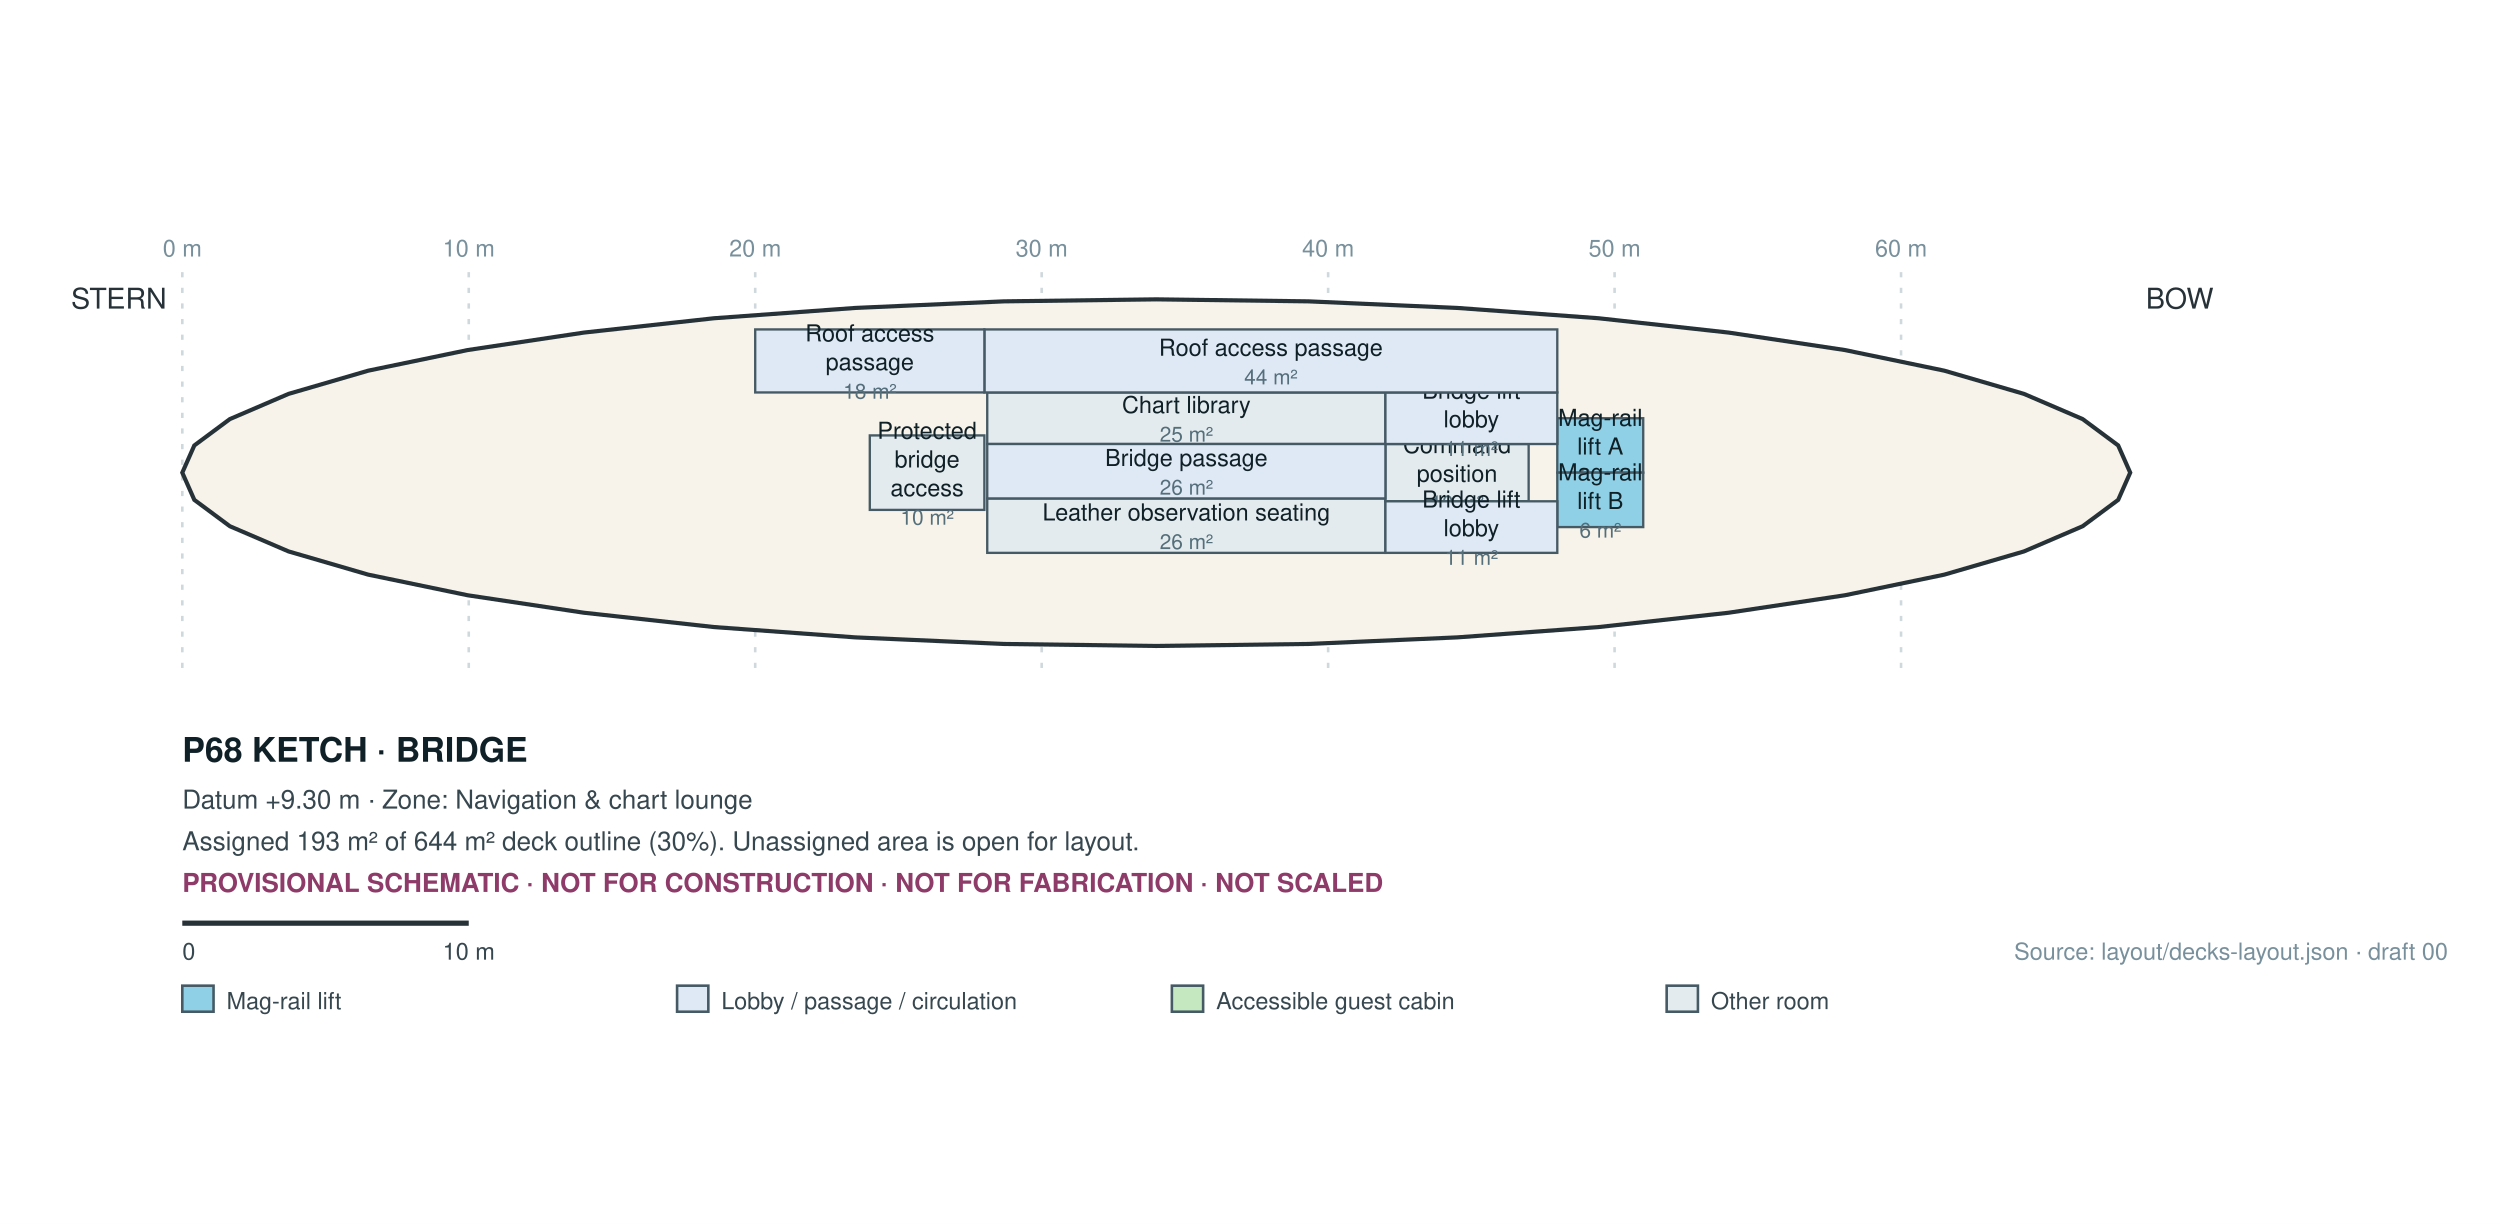
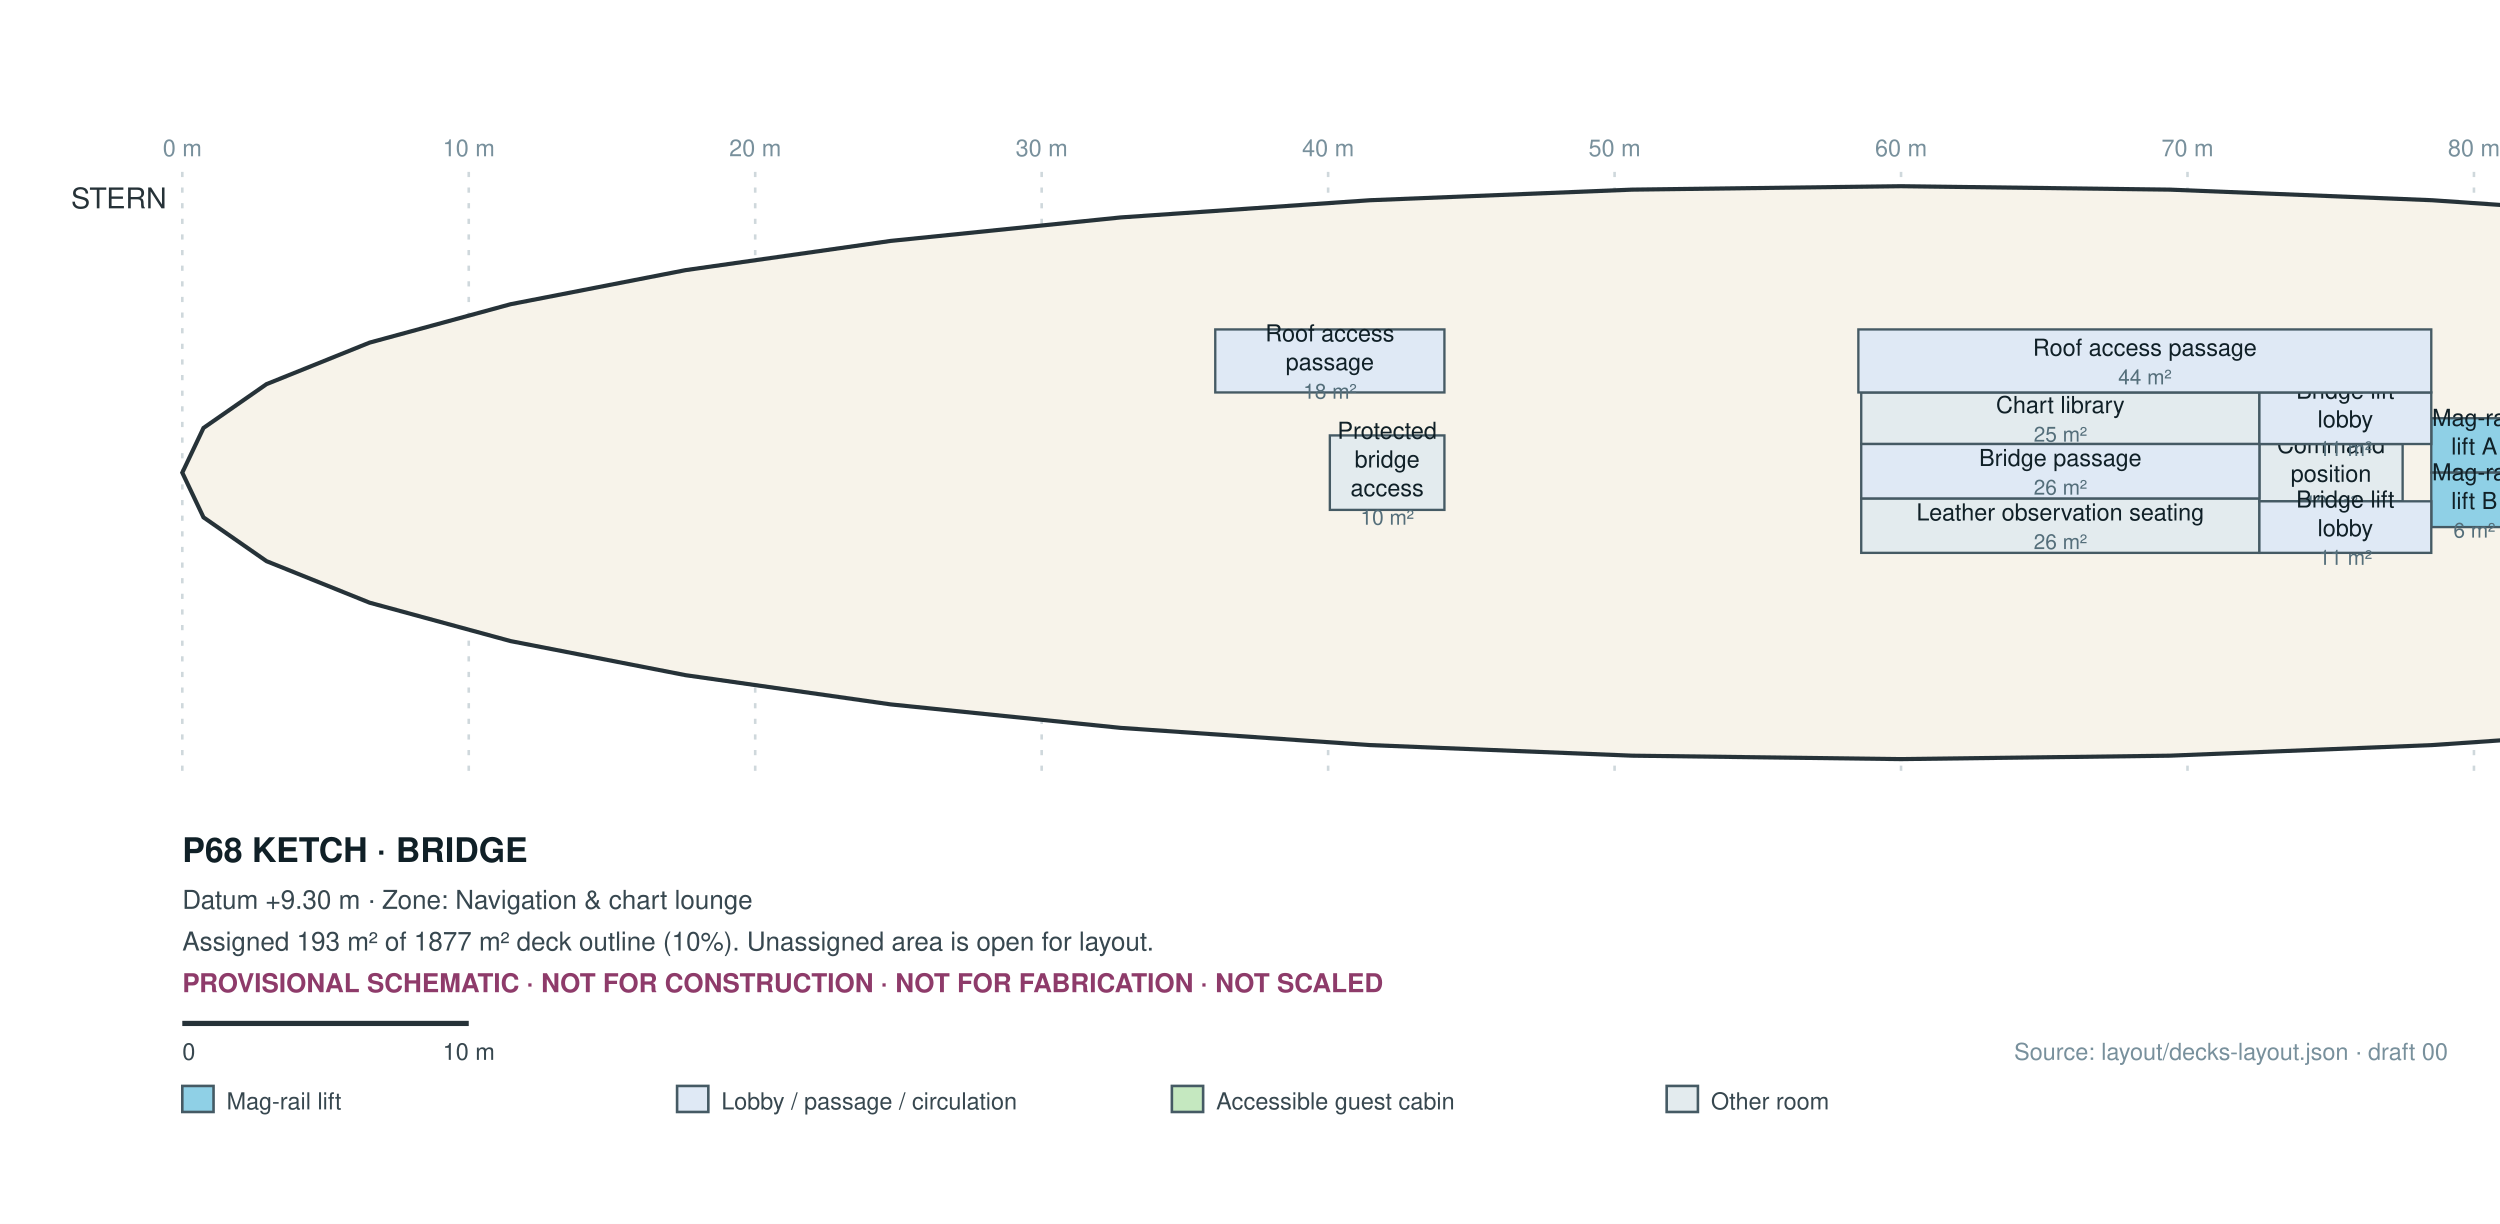
<svg xmlns="http://www.w3.org/2000/svg" width="960" height="470" viewBox="0 0 960 470" font-family="Helvetica, Arial, sans-serif">
  <rect width="960" height="470" fill="#ffffff" />
  <g transform="translate(0 0)">
-     <line x1="70" y1="104.5" x2="70" y2="258.5" stroke="#cfd8dc" stroke-dasharray="2 4" />
-     <text x="70" y="98.5" font-size="9" fill="#78909c" text-anchor="middle">0 m</text>
-     <line x1="180" y1="104.5" x2="180" y2="258.5" stroke="#cfd8dc" stroke-dasharray="2 4" />
-     <text x="180" y="98.5" font-size="9" fill="#78909c" text-anchor="middle">10 m</text>
-     <line x1="290" y1="104.5" x2="290" y2="258.5" stroke="#cfd8dc" stroke-dasharray="2 4" />
-     <text x="290" y="98.5" font-size="9" fill="#78909c" text-anchor="middle">20 m</text>
-     <line x1="400" y1="104.5" x2="400" y2="258.5" stroke="#cfd8dc" stroke-dasharray="2 4" />
-     <text x="400" y="98.5" font-size="9" fill="#78909c" text-anchor="middle">30 m</text>
-     <line x1="510" y1="104.5" x2="510" y2="258.5" stroke="#cfd8dc" stroke-dasharray="2 4" />
-     <text x="510" y="98.5" font-size="9" fill="#78909c" text-anchor="middle">40 m</text>
-     <line x1="620" y1="104.5" x2="620" y2="258.5" stroke="#cfd8dc" stroke-dasharray="2 4" />
-     <text x="620" y="98.5" font-size="9" fill="#78909c" text-anchor="middle">50 m</text>
-     <line x1="730" y1="104.5" x2="730" y2="258.5" stroke="#cfd8dc" stroke-dasharray="2 4" />
-     <text x="730" y="98.5" font-size="9" fill="#78909c" text-anchor="middle">60 m</text>
-     <line x1="70" y1="181.5" x2="818" y2="181.5" stroke="#90a4ae" stroke-dasharray="8 4 2 4" />
-     <polygon points="818,181.5 813.38,191.95 799.74,202.07 777.19,211.75 746.61,220.66 708.44,228.58 663.78,235.29 613.84,240.79 559.61,244.75 502.52,247.28 444,248.05 385.48,247.28 328.39,244.75 274.16,240.79 224.22,235.29 179.56,228.58 141.39,220.66 110.81,211.75 88.26,202.07 74.62,191.95 70,181.5 74.62,171.05 88.26,160.93 110.81,151.25 141.39,142.34 179.56,134.42 224.22,127.71 274.16,122.21 328.39,118.25 385.48,115.72 444,114.95 502.52,115.72 559.61,118.25 613.84,122.21 663.78,127.71 708.44,134.42 746.61,142.34 777.19,151.25 799.74,160.93 813.38,171.05" fill="#f7f3ea" stroke="#263238" stroke-width="1.6" />
-     <rect x="334" y="167.2" width="44" height="28.6" fill="#e3ebee" stroke="#455a64" stroke-width="0.9" />
-     <text x="356" y="168.5" font-size="9" fill="#102027" text-anchor="middle">Protected</text>
-     <text x="356" y="179.5" font-size="9" fill="#102027" text-anchor="middle">bridge</text>
-     <text x="356" y="190.5" font-size="9" fill="#102027" text-anchor="middle">access</text>
-     <text x="356" y="201.5" font-size="8" fill="#546e7a" text-anchor="middle">10 m²</text>
-     <rect x="379.1" y="150.7" width="152.9" height="19.8" fill="#e3ebee" stroke="#455a64" stroke-width="0.9" />
-     <text x="455.55" y="158.6" font-size="9" fill="#102027" text-anchor="middle">Chart library</text>
-     <text x="455.55" y="169.6" font-size="8" fill="#546e7a" text-anchor="middle">25 m²</text>
-     <rect x="379.1" y="191.4" width="152.9" height="20.9" fill="#e3ebee" stroke="#455a64" stroke-width="0.9" />
-     <text x="455.55" y="199.85" font-size="9" fill="#102027" text-anchor="middle">Leather observation seating</text>
-     <text x="455.55" y="210.85" font-size="8" fill="#546e7a" text-anchor="middle">26 m²</text>
-     <rect x="532" y="170.5" width="55" height="22" fill="#e3ebee" stroke="#455a64" stroke-width="0.9" />
-     <text x="559.5" y="174" font-size="9" fill="#102027" text-anchor="middle">Command</text>
-     <text x="559.5" y="185" font-size="9" fill="#102027" text-anchor="middle">position</text>
-     <text x="559.5" y="196" font-size="8" fill="#546e7a" text-anchor="middle">10 m²</text>
-     <rect x="379.1" y="170.5" width="152.9" height="20.9" fill="#dfe9f5" stroke="#455a64" stroke-width="0.9" />
-     <text x="455.55" y="178.95" font-size="9" fill="#102027" text-anchor="middle">Bridge passage</text>
-     <text x="455.55" y="189.95" font-size="8" fill="#546e7a" text-anchor="middle">26 m²</text>
-     <rect x="598" y="160.6" width="33" height="20.9" fill="#8fd0e6" stroke="#455a64" stroke-width="0.9" />
-     <text x="614.5" y="163.55" font-size="9" fill="#102027" text-anchor="middle">Mag-rail</text>
-     <text x="614.5" y="174.55" font-size="9" fill="#102027" text-anchor="middle">lift A</text>
-     <text x="614.5" y="185.55" font-size="8" fill="#546e7a" text-anchor="middle">6 m²</text>
-     <rect x="598" y="181.5" width="33" height="20.9" fill="#8fd0e6" stroke="#455a64" stroke-width="0.9" />
-     <text x="614.5" y="184.45" font-size="9" fill="#102027" text-anchor="middle">Mag-rail</text>
-     <text x="614.5" y="195.45" font-size="9" fill="#102027" text-anchor="middle">lift B</text>
-     <text x="614.5" y="206.45" font-size="8" fill="#546e7a" text-anchor="middle">6 m²</text>
-     <rect x="532" y="150.7" width="66" height="19.8" fill="#dfe9f5" stroke="#455a64" stroke-width="0.9" />
-     <text x="565" y="153.1" font-size="9" fill="#102027" text-anchor="middle">Bridge lift</text>
-     <text x="565" y="164.1" font-size="9" fill="#102027" text-anchor="middle">lobby</text>
-     <text x="565" y="175.1" font-size="8" fill="#546e7a" text-anchor="middle">11 m²</text>
-     <rect x="532" y="192.5" width="66" height="19.8" fill="#dfe9f5" stroke="#455a64" stroke-width="0.9" />
-     <text x="565" y="194.9" font-size="9" fill="#102027" text-anchor="middle">Bridge lift</text>
-     <text x="565" y="205.9" font-size="9" fill="#102027" text-anchor="middle">lobby</text>
-     <text x="565" y="216.9" font-size="8" fill="#546e7a" text-anchor="middle">11 m²</text>
-     <rect x="378" y="126.5" width="220" height="24.2" fill="#dfe9f5" stroke="#455a64" stroke-width="0.9" />
-     <text x="488" y="136.6" font-size="9" fill="#102027" text-anchor="middle">Roof access passage</text>
-     <text x="488" y="147.6" font-size="8" fill="#546e7a" text-anchor="middle">44 m²</text>
-     <rect x="290" y="126.5" width="88" height="24.2" fill="#dfe9f5" stroke="#455a64" stroke-width="0.9" />
-     <text x="334" y="131.1" font-size="9" fill="#102027" text-anchor="middle">Roof access</text>
-     <text x="334" y="142.1" font-size="9" fill="#102027" text-anchor="middle">passage</text>
-     <text x="334" y="153.1" font-size="8" fill="#546e7a" text-anchor="middle">18 m²</text>
-     <text x="64" y="118.5" font-size="11" fill="#263238" text-anchor="end">STERN</text>
-     <text x="824" y="118.5" font-size="11" fill="#263238">BOW</text>
-     <text x="70" y="292.5" font-size="13" font-weight="600" fill="#102027">P68 KETCH · BRIDGE</text>
-     <text x="70" y="310.5" font-size="10" fill="#37474f">Datum +9.30 m · Zone: Navigation &amp; chart lounge</text>
-     <text x="70" y="326.5" font-size="10" fill="#37474f">Assigned 193 m² of 644 m² deck outline (30%). Unassigned area is open for layout.</text>
-     <text x="70" y="342.5" font-size="10" font-weight="600" fill="#8e3b6a">PROVISIONAL SCHEMATIC · NOT FOR CONSTRUCTION · NOT FOR FABRICATION · NOT SCALED</text>
-     <rect x="70" y="378.5" width="12" height="10" fill="#8fd0e6" stroke="#455a64" />
-     <text x="87" y="387.5" font-size="9" fill="#37474f">Mag-rail lift</text>
-     <rect x="260" y="378.5" width="12" height="10" fill="#dfe9f5" stroke="#455a64" />
-     <text x="277" y="387.5" font-size="9" fill="#37474f">Lobby / passage / circulation</text>
-     <rect x="450" y="378.5" width="12" height="10" fill="#c5e8c0" stroke="#455a64" />
-     <text x="467" y="387.5" font-size="9" fill="#37474f">Accessible guest cabin</text>
-     <rect x="640" y="378.5" width="12" height="10" fill="#e3ebee" stroke="#455a64" />
-     <text x="657" y="387.5" font-size="9" fill="#37474f">Other room</text>
-     <line x1="70" y1="354.5" x2="180" y2="354.5" stroke="#263238" stroke-width="2" />
-     <text x="70" y="368.5" font-size="9" fill="#37474f">0</text>
-     <text x="180" y="368.5" font-size="9" fill="#37474f" text-anchor="middle">10 m</text>
-     <text x="940" y="368.5" font-size="9" fill="#78909c" text-anchor="end">Source: layout/decks-layout.json · draft 00</text>
+     <line x1="70" y1="66" x2="70" y2="297" stroke="#cfd8dc" stroke-dasharray="2 4" />
+     <text x="70" y="60" font-size="9" fill="#78909c" text-anchor="middle">0 m</text>
+     <line x1="180" y1="66" x2="180" y2="297" stroke="#cfd8dc" stroke-dasharray="2 4" />
+     <text x="180" y="60" font-size="9" fill="#78909c" text-anchor="middle">10 m</text>
+     <line x1="290" y1="66" x2="290" y2="297" stroke="#cfd8dc" stroke-dasharray="2 4" />
+     <text x="290" y="60" font-size="9" fill="#78909c" text-anchor="middle">20 m</text>
+     <line x1="400" y1="66" x2="400" y2="297" stroke="#cfd8dc" stroke-dasharray="2 4" />
+     <text x="400" y="60" font-size="9" fill="#78909c" text-anchor="middle">30 m</text>
+     <line x1="510" y1="66" x2="510" y2="297" stroke="#cfd8dc" stroke-dasharray="2 4" />
+     <text x="510" y="60" font-size="9" fill="#78909c" text-anchor="middle">40 m</text>
+     <line x1="620" y1="66" x2="620" y2="297" stroke="#cfd8dc" stroke-dasharray="2 4" />
+     <text x="620" y="60" font-size="9" fill="#78909c" text-anchor="middle">50 m</text>
+     <line x1="730" y1="66" x2="730" y2="297" stroke="#cfd8dc" stroke-dasharray="2 4" />
+     <text x="730" y="60" font-size="9" fill="#78909c" text-anchor="middle">60 m</text>
+     <line x1="840" y1="66" x2="840" y2="297" stroke="#cfd8dc" stroke-dasharray="2 4" />
+     <text x="840" y="60" font-size="9" fill="#78909c" text-anchor="middle">70 m</text>
+     <line x1="950" y1="66" x2="950" y2="297" stroke="#cfd8dc" stroke-dasharray="2 4" />
+     <text x="950" y="60" font-size="9" fill="#78909c" text-anchor="middle">80 m</text>
+     <line x1="1060" y1="66" x2="1060" y2="297" stroke="#cfd8dc" stroke-dasharray="2 4" />
+     <text x="1060" y="60" font-size="9" fill="#78909c" text-anchor="middle">90 m</text>
+     <line x1="1170" y1="66" x2="1170" y2="297" stroke="#cfd8dc" stroke-dasharray="2 4" />
+     <text x="1170" y="60" font-size="9" fill="#78909c" text-anchor="middle">100 m</text>
+     <line x1="1280" y1="66" x2="1280" y2="297" stroke="#cfd8dc" stroke-dasharray="2 4" />
+     <text x="1280" y="60" font-size="9" fill="#78909c" text-anchor="middle">110 m</text>
+     <line x1="1390" y1="66" x2="1390" y2="297" stroke="#cfd8dc" stroke-dasharray="2 4" />
+     <text x="1390" y="60" font-size="9" fill="#78909c" text-anchor="middle">120 m</text>
+     <line x1="70" y1="181.5" x2="1390" y2="181.5" stroke="#90a4ae" stroke-dasharray="8 4 2 4" />
+     <polygon points="1390,181.5 1381.86,198.66 1357.66,215.49 1318.06,231.44 1263.94,246.18 1196.73,259.27 1117.97,270.49 1029.64,279.51 933.94,286.11 833.29,290.18 730,291.5 626.71,290.18 526.06,286.11 430.36,279.51 342.03,270.49 263.27,259.27 196.06,246.18 141.94,231.44 102.34,215.49 78.14,198.66 70,181.5 78.14,164.34 102.34,147.51 141.94,131.56 196.06,116.82 263.27,103.73 342.03,92.51 430.36,83.49 526.06,76.89 626.71,72.82 730,71.5 833.29,72.82 933.94,76.89 1029.64,83.49 1117.97,92.51 1196.73,103.73 1263.94,116.82 1318.06,131.56 1357.66,147.51 1381.86,164.34" fill="#f7f3ea" stroke="#263238" stroke-width="1.6" />
+     <rect x="510.66" y="167.2" width="44" height="28.6" fill="#e3ebee" stroke="#455a64" stroke-width="0.9" />
+     <text x="532.66" y="168.5" font-size="9" fill="#102027" text-anchor="middle">Protected</text>
+     <text x="532.66" y="179.5" font-size="9" fill="#102027" text-anchor="middle">bridge</text>
+     <text x="532.66" y="190.5" font-size="9" fill="#102027" text-anchor="middle">access</text>
+     <text x="532.66" y="201.5" font-size="8" fill="#546e7a" text-anchor="middle">10 m²</text>
+     <rect x="714.71" y="150.7" width="152.9" height="19.8" fill="#e3ebee" stroke="#455a64" stroke-width="0.9" />
+     <text x="791.16" y="158.6" font-size="9" fill="#102027" text-anchor="middle">Chart library</text>
+     <text x="791.16" y="169.6" font-size="8" fill="#546e7a" text-anchor="middle">25 m²</text>
+     <rect x="714.71" y="191.4" width="152.9" height="20.9" fill="#e3ebee" stroke="#455a64" stroke-width="0.9" />
+     <text x="791.16" y="199.85" font-size="9" fill="#102027" text-anchor="middle">Leather observation seating</text>
+     <text x="791.16" y="210.85" font-size="8" fill="#546e7a" text-anchor="middle">26 m²</text>
+     <rect x="867.61" y="170.5" width="55" height="22" fill="#e3ebee" stroke="#455a64" stroke-width="0.9" />
+     <text x="895.11" y="174" font-size="9" fill="#102027" text-anchor="middle">Command</text>
+     <text x="895.11" y="185" font-size="9" fill="#102027" text-anchor="middle">position</text>
+     <text x="895.11" y="196" font-size="8" fill="#546e7a" text-anchor="middle">10 m²</text>
+     <rect x="714.71" y="170.5" width="152.9" height="20.9" fill="#dfe9f5" stroke="#455a64" stroke-width="0.9" />
+     <text x="791.16" y="178.95" font-size="9" fill="#102027" text-anchor="middle">Bridge passage</text>
+     <text x="791.16" y="189.95" font-size="8" fill="#546e7a" text-anchor="middle">26 m²</text>
+     <rect x="933.61" y="160.6" width="33" height="20.9" fill="#8fd0e6" stroke="#455a64" stroke-width="0.9" />
+     <text x="950.11" y="163.55" font-size="9" fill="#102027" text-anchor="middle">Mag-rail</text>
+     <text x="950.11" y="174.55" font-size="9" fill="#102027" text-anchor="middle">lift A</text>
+     <text x="950.11" y="185.55" font-size="8" fill="#546e7a" text-anchor="middle">6 m²</text>
+     <rect x="933.61" y="181.5" width="33" height="20.9" fill="#8fd0e6" stroke="#455a64" stroke-width="0.9" />
+     <text x="950.11" y="184.45" font-size="9" fill="#102027" text-anchor="middle">Mag-rail</text>
+     <text x="950.11" y="195.45" font-size="9" fill="#102027" text-anchor="middle">lift B</text>
+     <text x="950.11" y="206.45" font-size="8" fill="#546e7a" text-anchor="middle">6 m²</text>
+     <rect x="867.61" y="150.7" width="66" height="19.8" fill="#dfe9f5" stroke="#455a64" stroke-width="0.9" />
+     <text x="900.61" y="153.1" font-size="9" fill="#102027" text-anchor="middle">Bridge lift</text>
+     <text x="900.61" y="164.1" font-size="9" fill="#102027" text-anchor="middle">lobby</text>
+     <text x="900.61" y="175.1" font-size="8" fill="#546e7a" text-anchor="middle">11 m²</text>
+     <rect x="867.61" y="192.5" width="66" height="19.8" fill="#dfe9f5" stroke="#455a64" stroke-width="0.9" />
+     <text x="900.61" y="194.9" font-size="9" fill="#102027" text-anchor="middle">Bridge lift</text>
+     <text x="900.61" y="205.9" font-size="9" fill="#102027" text-anchor="middle">lobby</text>
+     <text x="900.61" y="216.9" font-size="8" fill="#546e7a" text-anchor="middle">11 m²</text>
+     <rect x="713.61" y="126.5" width="220" height="24.2" fill="#dfe9f5" stroke="#455a64" stroke-width="0.9" />
+     <text x="823.61" y="136.6" font-size="9" fill="#102027" text-anchor="middle">Roof access passage</text>
+     <text x="823.61" y="147.6" font-size="8" fill="#546e7a" text-anchor="middle">44 m²</text>
+     <rect x="466.66" y="126.5" width="88" height="24.2" fill="#dfe9f5" stroke="#455a64" stroke-width="0.9" />
+     <text x="510.66" y="131.1" font-size="9" fill="#102027" text-anchor="middle">Roof access</text>
+     <text x="510.66" y="142.1" font-size="9" fill="#102027" text-anchor="middle">passage</text>
+     <text x="510.66" y="153.1" font-size="8" fill="#546e7a" text-anchor="middle">18 m²</text>
+     <text x="64" y="80" font-size="11" fill="#263238" text-anchor="end">STERN</text>
+     <text x="1396" y="80" font-size="11" fill="#263238">BOW</text>
+     <text x="70" y="331" font-size="13" font-weight="600" fill="#102027">P68 KETCH · BRIDGE</text>
+     <text x="70" y="349" font-size="10" fill="#37474f">Datum +9.30 m · Zone: Navigation &amp; chart lounge</text>
+     <text x="70" y="365" font-size="10" fill="#37474f">Assigned 193 m² of 1877 m² deck outline (10%). Unassigned area is open for layout.</text>
+     <text x="70" y="381" font-size="10" font-weight="600" fill="#8e3b6a">PROVISIONAL SCHEMATIC · NOT FOR CONSTRUCTION · NOT FOR FABRICATION · NOT SCALED</text>
+     <rect x="70" y="417" width="12" height="10" fill="#8fd0e6" stroke="#455a64" />
+     <text x="87" y="426" font-size="9" fill="#37474f">Mag-rail lift</text>
+     <rect x="260" y="417" width="12" height="10" fill="#dfe9f5" stroke="#455a64" />
+     <text x="277" y="426" font-size="9" fill="#37474f">Lobby / passage / circulation</text>
+     <rect x="450" y="417" width="12" height="10" fill="#c5e8c0" stroke="#455a64" />
+     <text x="467" y="426" font-size="9" fill="#37474f">Accessible guest cabin</text>
+     <rect x="640" y="417" width="12" height="10" fill="#e3ebee" stroke="#455a64" />
+     <text x="657" y="426" font-size="9" fill="#37474f">Other room</text>
+     <line x1="70" y1="393" x2="180" y2="393" stroke="#263238" stroke-width="2" />
+     <text x="70" y="407" font-size="9" fill="#37474f">0</text>
+     <text x="180" y="407" font-size="9" fill="#37474f" text-anchor="middle">10 m</text>
+     <text x="940" y="407" font-size="9" fill="#78909c" text-anchor="end">Source: layout/decks-layout.json · draft 00</text>
  </g>
</svg>
